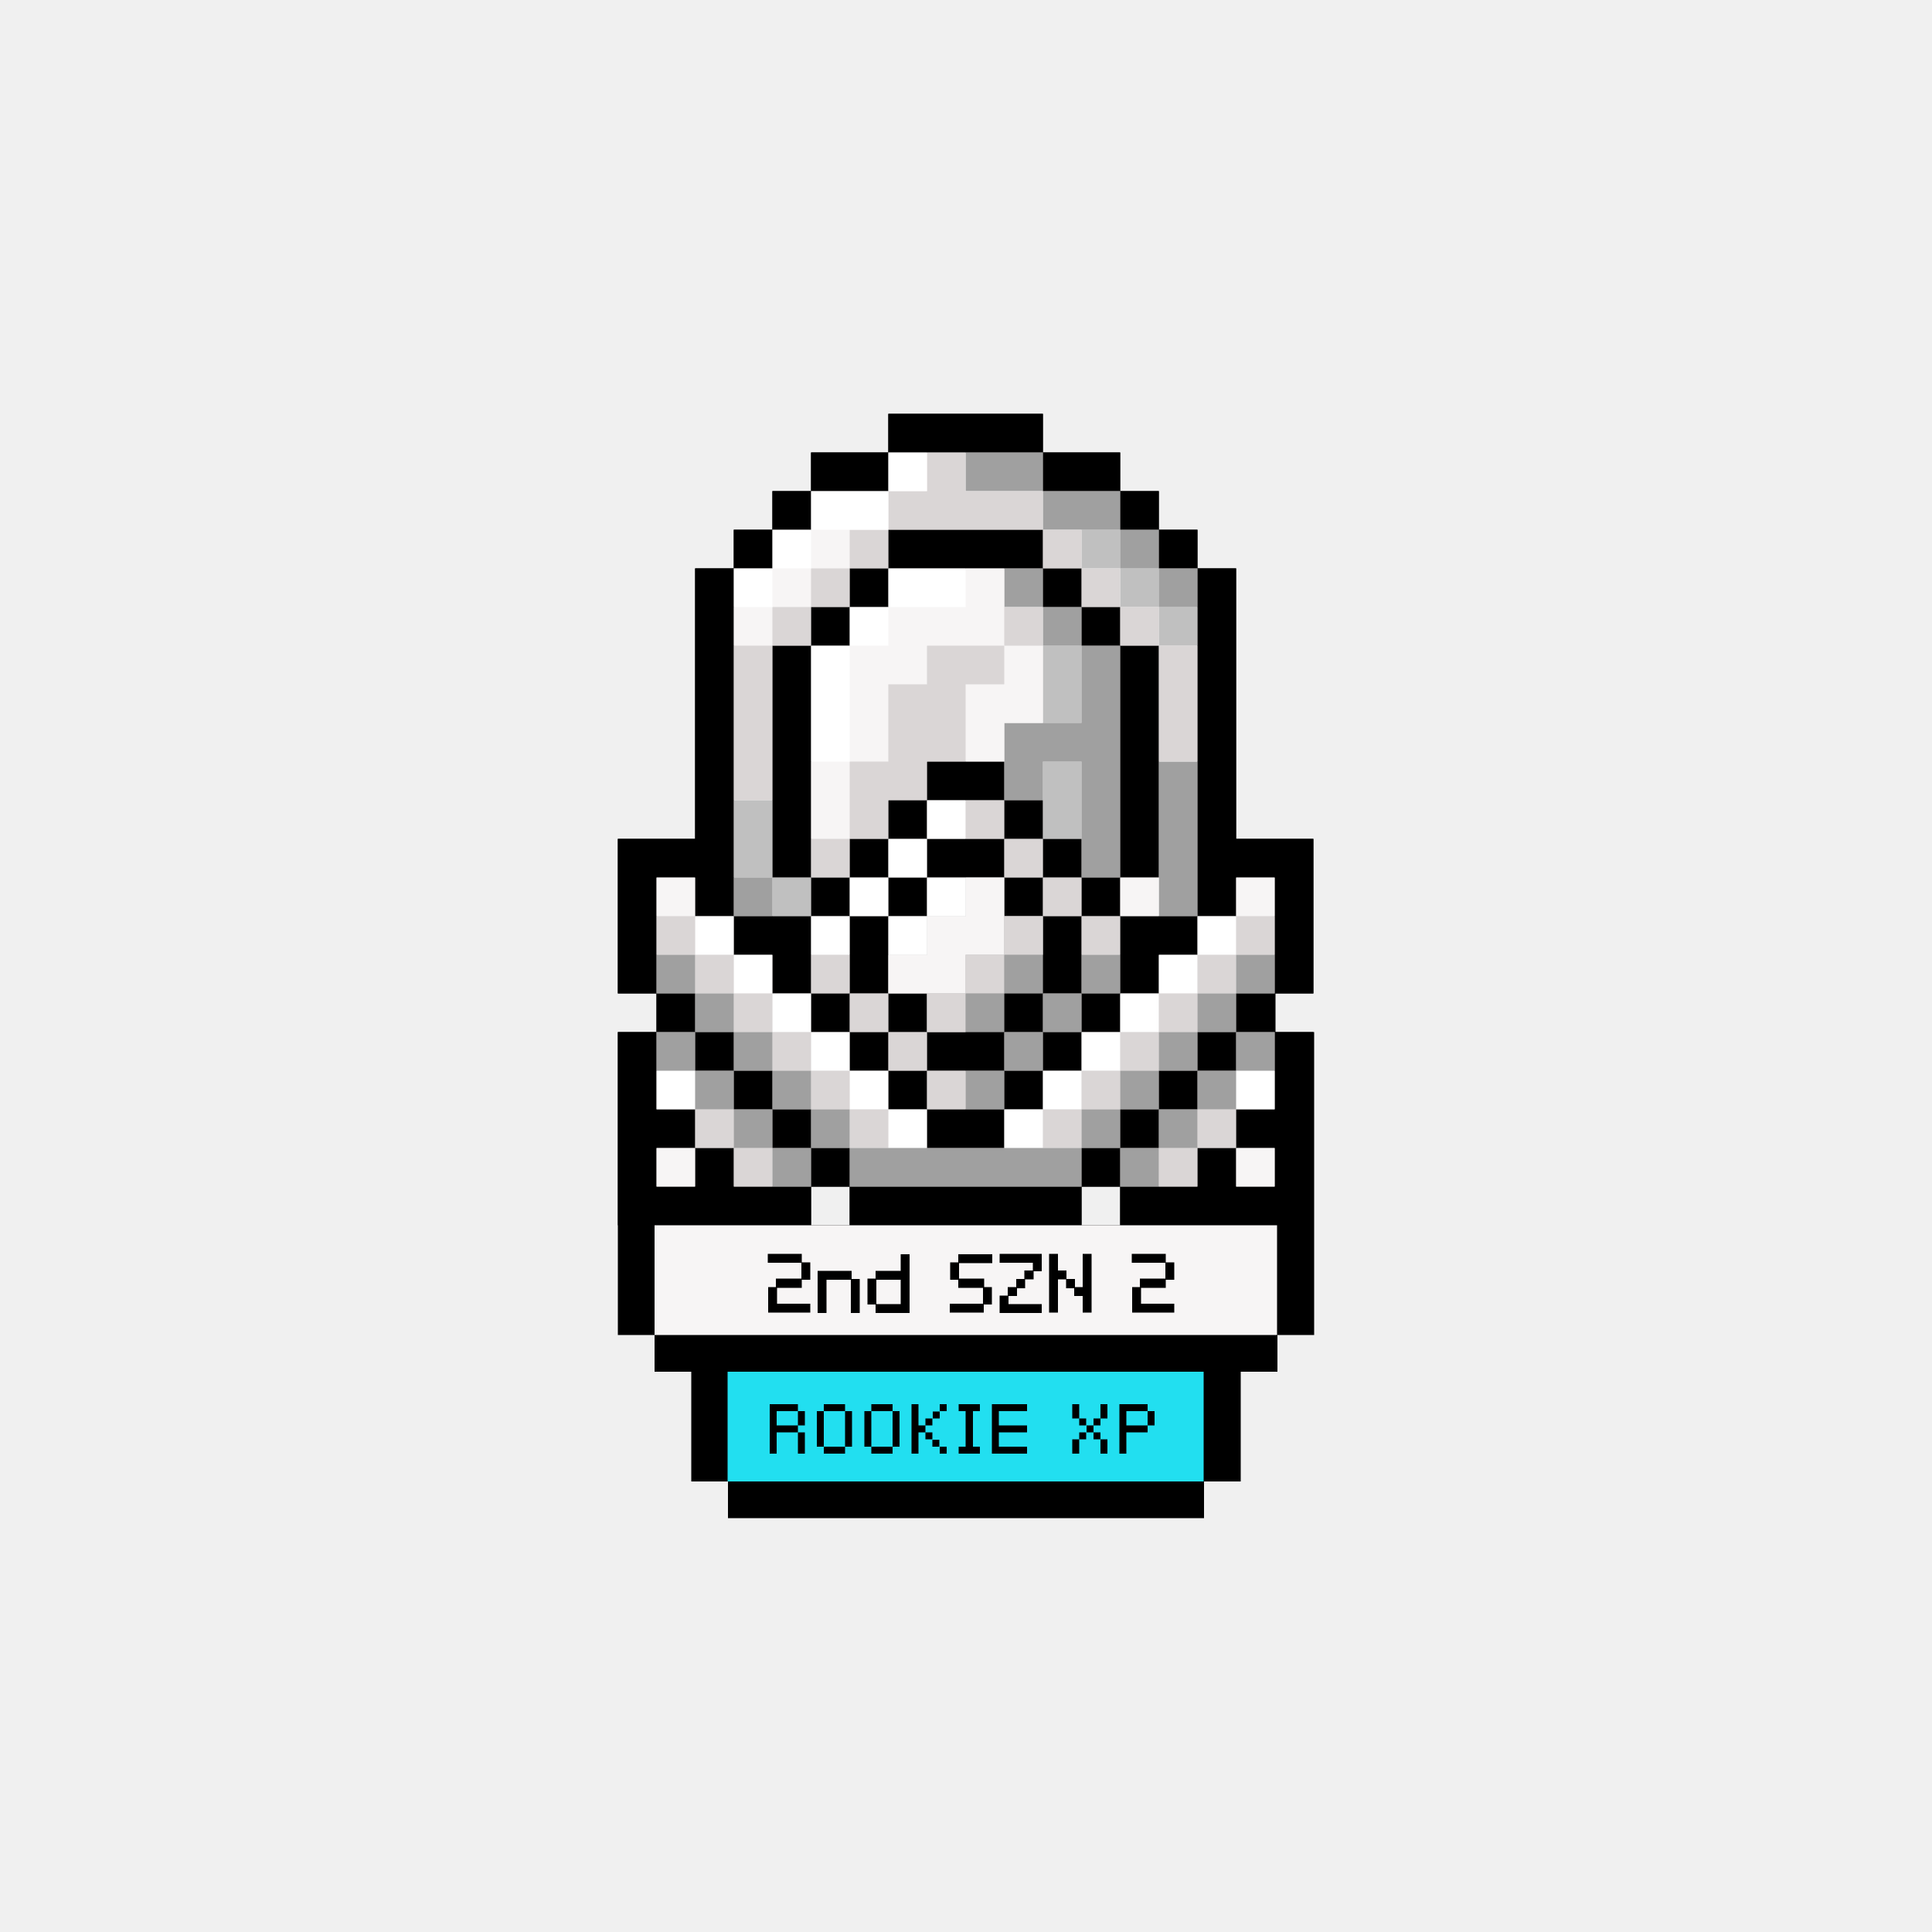
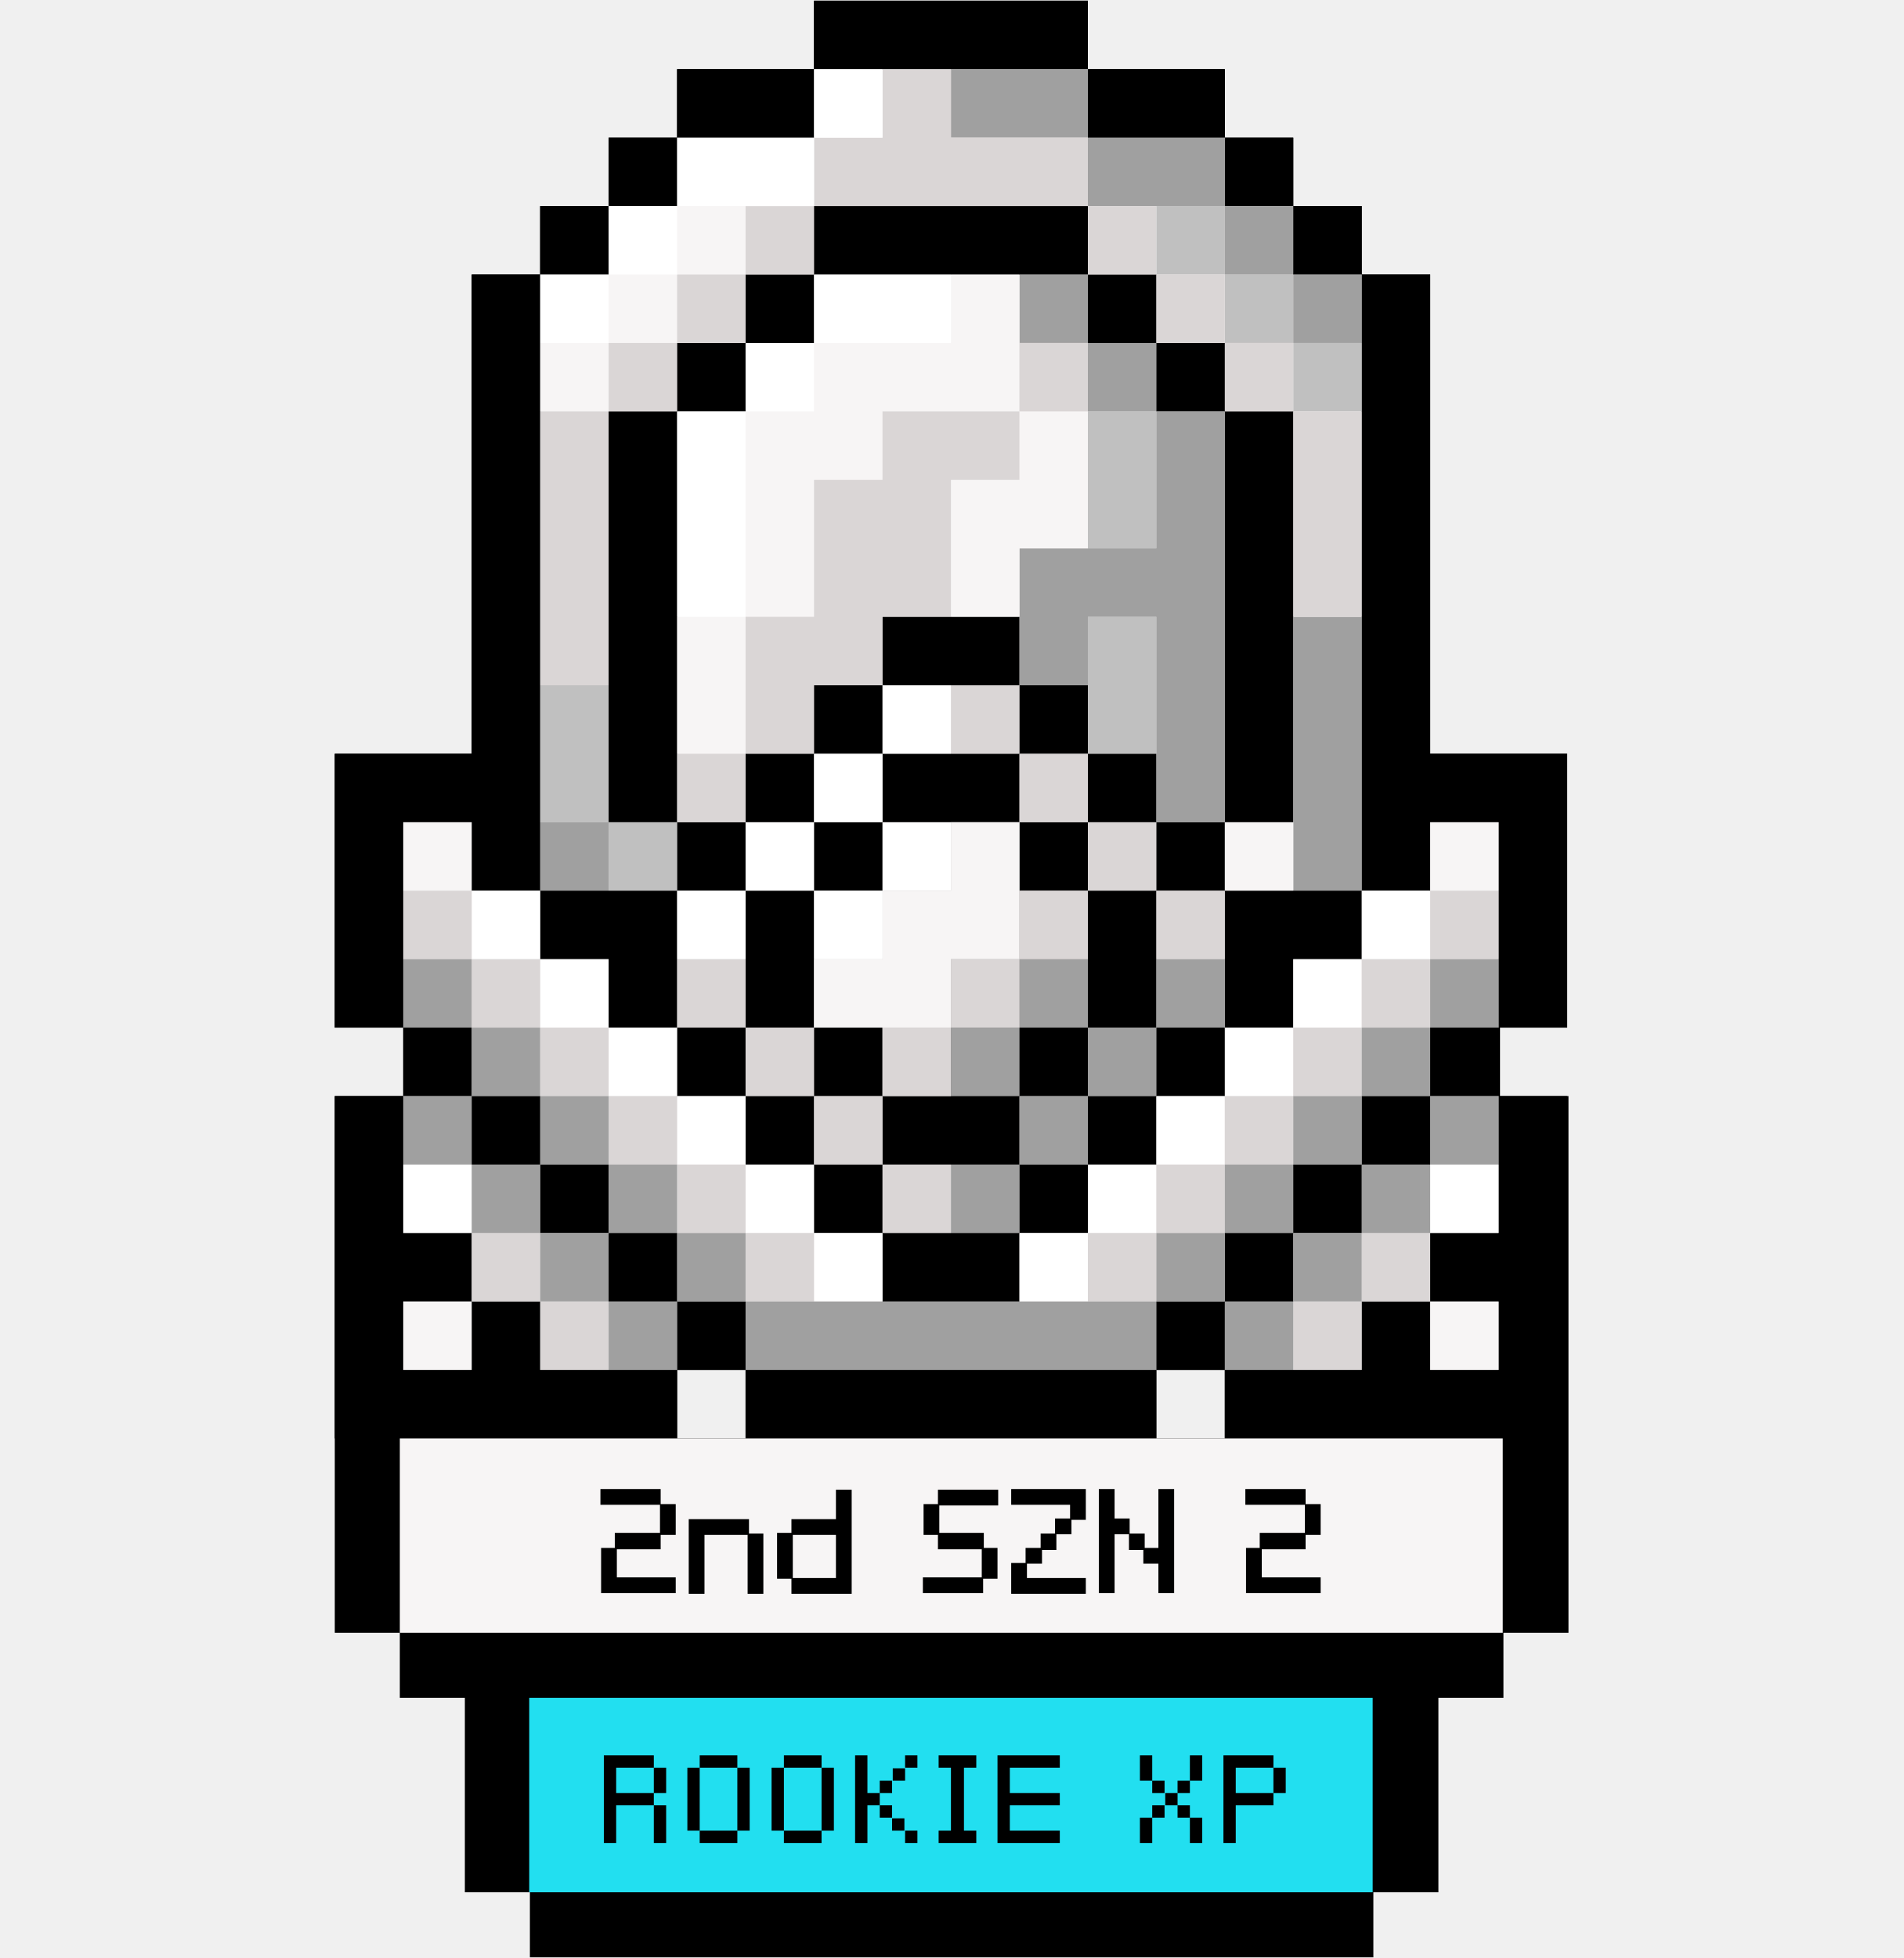
- <svg xmlns="http://www.w3.org/2000/svg" viewBox="0 0 500 500">
-   <path d="M339.9 257.1v-40h-20v-70h-10v-10h-10v-10h-10v-10h-20v-10h-40v10h-20v10h-10v10h-10v10h-10v70h-20v40h10v10h-10v50 28.4h9.5v9.5h9.5v28.4h9.5v9.5h123.2v-9.5h9.5V355h9.5v-9.5h9.5v-78.4h-10v-10h9.8zm-130 60v-10h10v10h-10zm70 0v-10h10v10h-10z" />
-   <g fill="#f7f5f5">
-     <path d="M209.9 237.1v-10h-10v-60h10v-10h10v-10h10v-10h40v10h10v10h10v10h10v60h-10v10h20v-90h-10v-10h-10v-10h-20v-10h-40v10h-20v10h-10v10h-10v90h20z" />
-     <path d="M319.9 227.1v10h-10v10h-10v10h-10v10h-10v10h-10v10h-10v10h-20v-10h-10v-10h-10v-10h-10v-10h-10v-10h-10v-10h-10v-10h-10v30h10v10h10v10h10v10h10v10h10v10h60v-10h10v-10h10v-10h10v-10h10v-10h10v-30h-10zm-150 70h10v10h-10zm150 0h10v10h-10zm-100-80h10v-10h10v-10h20v10h10v10h10v10h10v-60h-10v-10h-10v-10h-40v10h-10v10h-10v60h10v-10z" />
-     <path d="M269.9 237.1h-10v-10h-20v10h-10v20h10v10h20v-10h10v-20zm-20-20h10v-10h-20v10h10z" />
-     <path d="M229.9 217.1h10v10h-10z" />
-     <path d="M219.9 227.1h10v10h-10zm10 40h10v10h-10zm40-40h10v10h-10z" />
-     <path d="M259.9 217.1h10v10h-10zm-40 30v-10h-10v20h10v-10z" />
-     <path d="M289.9 237.1h-10v20h10v-20zm-70 20h10v10h-10zm40 10h10v10h-10z" />
-     <path d="M249.9 277.1h-10v10h20v-10h-10zm20-20h10v10h-10zm-70 30h-10v-10h-10v-10h-10v20h10v10h10v10h20v-10h-10v-10zm110-10v10h-10v10h-10v10h20v-10h10v-10h10v-20h-10v10h-10z" />
-   </g>
-   <path d="M279.9 127.1h10v-10h-20v10h10z" />
-   <path d="M289.9 127.1h10v10h-10z" />
-   <path d="M299.9 137.1h10v10h-10zm-70-10v-10h-20v10h20z" />
-   <path d="M199.9 127.1h10v10h-10z" />
-   <path d="M189.9 137.1h10v10h-10zm100 50v40h10v-60h-10v20zm-80 20v-40h-10v60h10v-20zm40-90h20v-10h-40v10h20zm0 30h20v-10h-40v10h20z" />
-   <path d="M269.9 147.1h10v10h-10z" />
-   <path d="M279.9 157.1h10v10h-10zm-60-10h10v10h-10z" />
-   <path d="M209.9 157.1h10v10h-10zm30 130v10h20v-10h-20zm20-80v-10h-20v10h20zm-20 60v10h20v-10h-20z" />
-   <path d="M259.9 257.1h10v10h-10zm0-50h10v10h-10zm20 20h10v10h-10z" />
-   <path d="M289.9 237.1v20h10v-10h10v-10h-20zm-20-20h10v10h-10zm50 40h10v10h-10z" />
-   <path d="M329.9 217.1h-10v-70h-10v90h10v-10h10v30h10v-40h-10zm-50 40h10v10h-10z" />
-   <path d="M269.9 267.1h10v10h-10z" />
-   <path d="M259.9 277.1h10v10h-10zm-80-10h10v10h-10z" />
-   <path d="M189.9 277.1h10v10h-10z" />
-   <path d="M199.9 287.1h10v10h-10z" />
-   <path d="M209.9 297.1h10v10h-10z" />
-   <path d="M189.9 307.1v-10h-10v10h-10v-10h10v-10h-10v-20h-10v50h50v-10h-20zm120-40h10v10h-10z" />
-   <path d="M299.9 277.1h10v10h-10z" />
-   <path d="M289.9 287.1h10v10h-10z" />
-   <path d="M279.9 297.1h10v10h-10z" />
-   <path d="M259.9 307.1h-40v10h60v-10h-20zm70-20h-10v10h10v10h-10v-10h-10v10h-20v10h50v-50h-10v20zm-100-30h10v10h-10zm20-40h-10v10h20v-10h-10z" />
-   <path d="M259.9 227.1h10v10h-10zm-30 0h10v10h-10z" />
-   <path d="M269.9 247.1v10h10v-20h-10v10zm-40-10h-10v20h10v-20z" />
-   <path d="M229.9 207.1h10v10h-10zm-20 20h10v10h-10z" />
-   <path d="M209.9 237.1h-20v10h10v10h10v-20zm10-20h10v10h-10zm-50 40h10v10h-10z" />
-   <path d="M169.9 237.1v-10h10v10h10v-90h-10v70h-20v40h10v-20zm40 20h10v10h-10z" />
-   <path d="M219.9 267.1h10v10h-10z" />
-   <path d="M229.9 277.1h10v10h-10zm20-20h10v10h-10z" />
-   <path d="M259.9 247.1h10v10h-10z" />
-   <g fill="#a0a0a0">
-     <path d="M239.9 257.1h10v10h-10z" />
-     <path d="M249.9 247.1h10v10h-10z" />
-     <path d="M259.9 237.1h10v10h-10z" />
-     <path d="M249.9 227.1v10h-10v10h-10v10h20v-10h10v-20h-10z" />
-   </g>
-   <g fill="silver">
-     <path d="M269.9 177.1v10h10v-20h-10v10zm0 30v10h10v-20h-10v10zm10-70h10v10h-10z" />
-     <path d="M289.9 147.1h10v10h-10z" />
-     <path d="M299.9 157.1h10v10h-10zm-100 50h-10v20h10v-20z" />
-     <path d="M199.9 227.1h10v10h-10z" />
-   </g>
-   <g fill="#a0a0a0">
-     <path d="M259.9 117.1h-10v10h20v-10h-10z" />
-     <path d="M279.9 127.1h-10v10h20v-10h-10z" />
-     <path d="M289.9 137.1h10v10h-10z" />
-     <path d="M299.9 147.1h10v10h-10zm0 60v30h10v-40h-10v10zm-110 20h10v10h-10zm90-60v20h-20v20h10v-10h10v30h10v-60h-10zm-20-20h10v10h-10z" />
-     <path d="M269.9 157.1h10v10h-10zm-20 100h10v10h-10z" />
-     <path d="M259.9 247.1h10v10h-10z" />
-   </g>
-   <g fill="#f7f5f5">
-     <path d="M259.9 147.1h-10v10h-20v10h-10v30h10v-20h10v-10h20v-20z" />
-     <path d="M209.9 207.1v10h10v-20h-10v10zm50-30h-10v20h10v-10h10v-20h-10v10zm-50-40h10v10h-10z" />
-     <path d="M199.9 147.1h10v10h-10z" />
-     <path d="M189.9 157.1h10v10h-10zm100 70h10v10h-10zm30 0h10v10h-10zm-150 70h10v10h-10zm150 0h10v10h-10zm-150-70h10v10h-10zm80 10h-10v10h-10v10h20v-10h10v-20h-10v10z" />
-   </g>
-   <g fill="#dad6d6">
-     <path d="M209.9 217.1h10v10h-10z" />
-     <path d="M239.9 177.1h-10v20h-10v20h10v-10h10v-10h10v-20h10v-10h-20v10z" />
-     <path d="M259.9 157.1h10v10h-10zm-40-20h10v10h-10z" />
-     <path d="M209.9 147.1h10v10h-10z" />
-     <path d="M199.9 157.1h10v10h-10zm60-30h-10v-10h-10v10h-10v10h40v-10h-10z" />
-     <path d="M269.9 137.1h10v10h-10z" />
-     <path d="M279.9 147.1h10v10h-10z" />
-     <path d="M289.9 157.1h10v10h-10zm-100 20v30h10v-40h-10v10z" />
-     <path d="M299.9 167.1v30h10v-30h-10zm-50 80h10v10h-10z" />
-     <path d="M239.9 257.1h10v10h-10zm20-20h10v10h-10z" />
-   </g>
-   <g fill="#fff">
-     <path d="M239.9 147.1h-10v10h20v-10h-10zm-30 30v20h10v-30h-10v10z" />
-     <path d="M219.9 157.1h10v10h-10zm10-40h10v10h-10z" />
-     <path d="M229.9 137.1v-10h-20v10h20z" />
-     <path d="M199.9 137.1h10v10h-10z" />
-     <path d="M189.9 147.1h10v10h-10zm50 80h10v10h-10z" />
-     <path d="M229.9 237.1h10v10h-10zm30 50h10v10h-10z" />
-     <path d="M269.9 277.1h10v10h-10z" />
-     <path d="M279.9 267.1h10v10h-10z" />
-     <path d="M289.9 257.1h10v10h-10z" />
-     <path d="M299.9 247.1h10v10h-10z" />
-     <path d="M309.9 237.1h10v10h-10zm-140 40h10v10h-10zm150 0h10v10h-10zm-90 10h10v10h-10z" />
-     <path d="M219.9 277.1h10v10h-10z" />
-     <path d="M209.9 267.1h10v10h-10z" />
-     <path d="M199.9 257.1h10v10h-10z" />
-     <path d="M189.9 247.1h10v10h-10zm50-40h10v10h-10z" />
-     <path d="M229.9 217.1h10v10h-10zm-20 20h10v10h-10z" />
-     <path d="M219.9 227.1h10v10h-10zm-40 10h10v10h-10z" />
-   </g>
-   <g fill="#dad6d6">
-     <path d="M269.9 287.1h10v10h-10zm-30-10h10v10h-10z" />
-     <path d="M279.9 277.1h10v10h-10zm30-30h10v10h-10z" />
-     <path d="M319.9 237.1h10v10h-10zm-30 30h10v10h-10z" />
-     <path d="M299.9 257.1h10v10h-10zm-120 30h10v10h-10z" />
-     <path d="M189.9 297.1h10v10h-10zm120-10h10v10h-10z" />
-     <path d="M299.9 297.1h10v10h-10zm-80-10h10v10h-10zm10-20h10v10h-10zm20-60h10v10h-10zm20 20h10v10h-10z" />
-     <path d="M259.9 217.1h10v10h-10zm-50 30h10v10h-10z" />
-     <path d="M279.9 237.1h10v10h-10zm-60 20h10v10h-10zm-10 20h10v10h-10zm-30-30h10v10h-10z" />
-     <path d="M169.9 237.1h10v10h-10zm30 30h10v10h-10z" />
-     <path d="M189.9 257.1h10v10h-10z" />
-   </g>
-   <g fill="#a0a0a0">
-     <path d="M259.9 297.1h-40v10h60v-10h-20zm0-30h10v10h-10z" />
-     <path d="M249.9 277.1h10v10h-10zm20-20h10v10h-10zm10 30h10v10h-10zm30-30h10v10h-10z" />
-     <path d="M319.9 247.1h10v10h-10zm-30 30h10v10h-10z" />
-     <path d="M299.9 267.1h10v10h-10zm-120 10h10v10h-10z" />
-     <path d="M169.9 267.1h10v10h-10zm30 30h10v10h-10z" />
-     <path d="M189.9 287.1h10v10h-10zm120-10h10v10h-10z" />
-     <path d="M319.9 267.1h10v10h-10zm-30 30h10v10h-10z" />
-     <path d="M299.9 287.1h10v10h-10zm-20-40h10v10h-10zm-70 40h10v10h-10zm-30-30h10v10h-10z" />
-     <path d="M169.9 247.1h10v10h-10zm30 30h10v10h-10z" />
-     <path d="M189.9 267.1h10v10h-10z" />
-   </g>
-   <path d="M302 355H188.3v28.4h123.2V355H302z" fill="#22dff0" />
-   <path d="M321 317.1H169.4v28.4h161.1v-28.4H321z" fill="#f7f5f5" />
-   <path d="M207.4 324.6v2.1h-8.6v-2.1h8.6zm-6.4 8.6v4.3h8.6v2.1h-10.7v-6.4h2.1zm6.4 0h-6.5V331h6.5v2.2zm2.2-2.1h-2.1v-4.3h2.1v4.3zm4.2 0v8.6h-2.1V329h8.6v2.1h-6.5zm8.6 0v8.6h-2.1v-8.6h2.1zm4.3 6.4h-2.1V331h2.1v6.5zm0-6.4V329h6.5v-4.3h2.1v15h-8.6v-2.1h6.5v-6.5h-6.5zm21.4-4.3v4.3H246v-4.3h2.1zm-2.2 10.7h8.6v2.1h-8.6v-2.1zm10.8-10.7h-8.6v-2.1h8.6v2.1zm-8.6 6.4V331h6.5v2.2h-6.5zm6.4 4.3v-4.3h2.1v4.3h-2.1zm15-12.9v4.3h-2.1v-2.2h-8.6v-2.1h10.7 0zm-10.7 10.8h2.1v2.2h8.6v2.1h-10.7v-4.3zm2.1-2.2h2.2v2.1h-2.2v-2.1zm2.2-2.1h2.1v2.2h-2.1v-2.2zm2.1-2.2h2.2v2.1h-2.2v-2.1zm10.7 0v2.1h-2.2v8.6h-2.1v-15h2.1v4.3h2.2zm2.2 2.2v2.2H276v-2.2h2.1zm4.3-6.5v15h-2.1v-4.3h-2.2v-2.1h2.2v-8.6h2.1zm19.2 0v2.1H293v-2.1h8.6zm-6.4 8.6v4.3h8.6v2.1h-10.7v-6.4h2.1zm6.4 0h-6.5V331h6.5v2.2zm2.2-2.1h-2.1v-4.3h2.1v4.3z" stroke="#000" stroke-width=".199" stroke-miterlimit="10" />
-   <path d="M206.5 368.9v1.8h1.8v5.5h-1.8v-5.5H201v5.5h-1.8v-12.8h7.3v1.8H201v3.7h5.5zm0 0v-3.7h1.8v3.7h-1.8zm6.7-3.7v9.2h-1.8v-9.2h1.8zm5.5 0h-5.5v-1.8h5.5v1.8zm-5.5 9.2h5.5v1.8h-5.5v-1.8zm7.3-9.2v9.2h-1.8v-9.2h1.8zm5 0v9.2h-1.8v-9.2h1.8zm5.5 0h-5.5v-1.8h5.5v1.8zm-5.5 9.2h5.5v1.8h-5.5v-1.8zm7.3-9.2v9.2H231v-9.2h1.8zm6.7 3.7v1.8h-1.8v5.5h-1.8v-12.8h1.8v5.5h1.8zm1.8 0h-1.8v-1.8h1.8v1.8zm-1.8 3.6v-1.8h1.8v1.8h-1.8zm3.7-5.4h-1.8v-1.8h1.8v1.8zm-1.9 7.3v-1.8h1.8v1.8h-1.8zm3.7-9.2h-1.8v-1.8h1.8v1.8zm-1.8 11v-1.8h1.8v1.8h-1.8zm8.6-11v9.2h1.8v1.8h-5.5v-1.8h1.8v-9.2h-1.8v-1.8h5.5v1.8h-1.8zm6.7 0v3.7h7.3v1.8h-7.3v3.7h7.3v1.8h-9.1v-12.8h9.1v1.8h-7.3zm20.8-1.8v3.7h-1.8v-3.7h1.8zm-1.8 9.1h1.8v3.7h-1.8v-3.7zm3.6-5.4v1.8h-1.8v-1.8h1.8zm-1.8 3.6h1.8v1.8h-1.8v-1.8zm3.7-1.8v1.8h-1.8v-1.8h1.8zm1.8 0H283v-1.8h1.8v1.8zm-1.8 3.6v-1.8h1.8v1.8H283zm3.6-5.4h-1.8v-3.7h1.8v3.7zm-1.8 9.1v-3.7h1.8v3.7h-1.8zm6.7-7.3h5.5v1.8h-5.5v5.5h-1.8v-12.8h7.3v1.8h-5.5v3.7zm7.3-3.7v3.7H297v-3.7h1.8z" />
+ <svg xmlns="http://www.w3.org/2000/svg" width="278" height="286" viewBox="0 0 278 286" fill="none">
+   <path d="M228.9 150.1V110.1H208.9V40.1H198.9V30.1H188.9V20.1H178.9V10.1H158.9V0.1H118.9V10.1H98.9V20.1H88.9V30.1H78.9V40.1H68.9V110.1H48.9V150.1H58.9V160.1H48.9V210.1V238.5H58.4V248H67.9V276.4H77.4V285.9H200.6V276.4H210.1V248H219.6V238.5H229.1V160.1H219.1V150.1H228.9ZM98.9 210.1V200.1H108.9V210.1H98.9ZM168.9 210.1V200.1H178.9V210.1H168.9Z" fill="black" />
+   <path d="M98.9 130.1V120.1H88.9V60.1H98.9V50.1H108.9V40.1H118.9V30.1H158.9V40.1H168.9V50.1H178.9V60.1H188.9V120.1H178.9V130.1H198.9V40.1H188.9V30.1H178.9V20.1H158.9V10.1H118.9V20.1H98.9V30.1H88.9V40.1H78.9V130.1H98.9V130.1Z" fill="#F7F5F5" />
+   <path d="M208.9 120.1V130.1H198.9V140.1H188.9V150.1H178.9V160.1H168.9V170.1H158.9V180.1H148.9V190.1H128.9V180.1H118.9V170.1H108.9V160.1H98.9V150.1H88.9V140.1H78.9V130.1H68.9V120.1H58.9V150.1H68.9V160.1H78.9V170.1H88.9V180.1H98.9V190.1H108.9V200.1H168.9V190.1H178.9V180.1H188.9V170.1H198.9V160.1H208.9V150.1H218.9V120.1H208.9V120.1ZM58.9 190.1H68.9V200.1H58.9V190.1ZM208.9 190.1H218.9V200.1H208.9V190.1ZM108.9 110.1H118.9V100.1H128.9V90.1H148.9V100.1H158.9V110.1H168.9V120.1H178.9V60.1H168.9V50.1H158.9V40.1H118.9V50.1H108.9V60.1H98.9V120.1H108.9V110.1Z" fill="#F7F5F5" />
+   <path d="M158.9 130.1H148.9V120.1H128.9V130.1H118.9V150.1H128.9V160.1H148.9V150.1H158.9V130.1V130.1ZM138.9 110.1H148.9V100.1H128.9V110.1H138.9Z" fill="#F7F5F5" />
+   <path d="M118.9 110.1H128.9V120.1H118.9V110.1Z" fill="#F7F5F5" />
+   <path d="M108.9 120.1H118.9V130.1H108.9V120.1ZM118.9 160.1H128.9V170.1H118.9V160.1ZM158.9 120.1H168.9V130.1H158.9V120.1Z" fill="#F7F5F5" />
+   <path d="M148.9 110.1H158.9V120.1H148.9V110.1ZM108.9 140.1V130.1H98.9V150.1H108.9V140.1V140.1Z" fill="#F7F5F5" />
+   <path d="M178.9 130.1H168.9V150.1H178.9V130.1V130.1ZM108.9 150.1H118.9V160.1H108.9V150.1ZM148.9 160.1H158.9V170.1H148.9V160.1Z" fill="#F7F5F5" />
+   <path d="M138.9 170.1H128.9V180.1H148.9V170.1H138.9V170.1ZM158.9 150.1H168.9V160.1H158.9V150.1ZM88.9 180.1H78.9V170.1H68.9V160.1H58.9V180.1H68.9V190.1H78.9V200.1H98.9V190.1H88.9V180.1ZM198.9 170.1V180.1H188.9V190.1H178.9V200.1H198.9V190.1H208.9V180.1H218.9V160.1H208.9V170.1H198.9Z" fill="#F7F5F5" />
+   <path d="M168.9 20.1H178.9V10.1H158.9V20.1H168.9Z" fill="black" />
+   <path d="M178.9 20.1H188.9V30.1H178.9V20.1Z" fill="black" />
+   <path d="M188.9 30.1H198.9V40.1H188.9V30.1ZM118.9 20.1V10.1H98.9V20.1H118.9Z" fill="black" />
+   <path d="M88.9 20.1H98.9V30.1H88.9V20.1Z" fill="black" />
+   <path d="M78.9 30.1H88.9V40.1H78.9V30.1ZM178.9 80.1V120.1H188.9V60.1H178.9V80.1ZM98.9 100.1V60.1H88.9V120.1H98.9V100.1ZM138.9 10.1H158.9V0.1H118.9V10.1H138.9ZM138.9 40.1H158.9V30.1H118.9V40.1H138.9Z" fill="black" />
+   <path d="M158.9 40.1H168.9V50.1H158.9V40.1Z" fill="black" />
+   <path d="M168.9 50.1H178.9V60.1H168.9V50.1ZM108.9 40.1H118.9V50.1H108.9V40.1Z" fill="black" />
+   <path d="M98.9 50.1H108.9V60.1H98.9V50.1ZM128.9 180.1V190.1H148.9V180.1H128.9V180.1ZM148.9 100.1V90.1H128.9V100.1H148.9ZM128.9 160.1V170.1H148.9V160.1H128.9Z" fill="black" />
+   <path d="M148.9 150.1H158.9V160.1H148.9V150.1ZM148.9 100.1H158.9V110.1H148.9V100.1ZM168.9 120.1H178.9V130.1H168.9V120.1Z" fill="black" />
+   <path d="M178.9 130.1V150.1H188.9V140.1H198.9V130.1H178.9V130.1ZM158.9 110.1H168.9V120.1H158.9V110.1ZM208.9 150.1H218.9V160.1H208.9V150.1Z" fill="black" />
+   <path d="M218.9 110.1H208.9V40.1H198.9V130.1H208.9V120.1H218.9V150.1H228.9V110.1H218.9V110.1ZM168.9 150.1H178.9V160.1H168.9V150.1Z" fill="black" />
+   <path d="M158.9 160.1H168.9V170.1H158.9V160.1Z" fill="black" />
+   <path d="M148.9 170.1H158.9V180.1H148.9V170.1ZM68.9 160.1H78.9V170.1H68.9V160.1Z" fill="black" />
+   <path d="M78.9 170.1H88.9V180.1H78.9V170.1Z" fill="black" />
+   <path d="M88.9 180.1H98.9V190.1H88.9V180.1Z" fill="black" />
+   <path d="M98.9 190.1H108.9V200.1H98.9V190.1Z" fill="black" />
+   <path d="M78.9 200.1V190.1H68.9V200.1H58.9V190.1H68.9V180.1H58.9V160.1H48.9V210.1H98.9V200.1H78.9ZM198.9 160.1H208.9V170.1H198.9V160.1Z" fill="black" />
+   <path d="M188.9 170.1H198.9V180.1H188.9V170.1Z" fill="black" />
+   <path d="M178.9 180.1H188.9V190.1H178.9V180.1Z" fill="black" />
+   <path d="M168.9 190.1H178.9V200.1H168.9V190.1Z" fill="black" />
+   <path d="M148.9 200.1H108.9V210.1H168.9V200.1H148.9ZM218.9 180.1H208.9V190.1H218.9V200.1H208.9V190.1H198.9V200.1H178.9V210.1H228.9V160.1H218.9V180.1ZM118.9 150.1H128.9V160.1H118.9V150.1ZM138.9 110.1H128.9V120.1H148.9V110.1H138.9Z" fill="black" />
+   <path d="M148.9 120.1H158.9V130.1H148.9V120.1ZM118.9 120.1H128.9V130.1H118.9V120.1Z" fill="black" />
+   <path d="M158.9 140.1V150.1H168.9V130.1H158.9V140.1V140.1ZM118.9 130.1H108.9V150.1H118.9V130.1V130.1Z" fill="black" />
+   <path d="M118.9 100.1H128.9V110.1H118.9V100.1ZM98.9 120.1H108.9V130.1H98.9V120.1Z" fill="black" />
+   <path d="M98.9 130.1H78.9V140.1H88.9V150.1H98.9V130.1V130.1ZM108.9 110.1H118.9V120.1H108.9V110.1ZM58.9 150.1H68.9V160.1H58.9V150.1Z" fill="black" />
+   <path d="M58.9 130.1V120.1H68.9V130.1H78.9V40.1H68.9V110.1H48.9V150.1H58.9V130.1V130.1ZM98.9 150.1H108.9V160.1H98.9V150.1Z" fill="black" />
+   <path d="M108.9 160.1H118.9V170.1H108.9V160.1Z" fill="black" />
+   <path d="M118.9 170.1H128.9V180.1H118.9V170.1ZM138.9 150.1H148.9V160.1H138.9V150.1Z" fill="black" />
+   <path d="M148.9 140.1H158.9V150.1H148.9V140.1Z" fill="black" />
+   <path d="M128.9 150.1H138.9V160.1H128.9V150.1Z" fill="#A0A0A0" />
+   <path d="M138.9 140.1H148.9V150.1H138.9V140.1Z" fill="#A0A0A0" />
+   <path d="M148.9 130.1H158.9V140.1H148.9V130.1Z" fill="#A0A0A0" />
+   <path d="M138.9 120.1V130.1H128.9V140.1H118.9V150.1H138.9V140.1H148.9V120.1H138.9V120.1Z" fill="#A0A0A0" />
+   <path d="M158.9 70.1V80.1H168.9V60.1H158.9V70.1ZM158.9 100.1V110.1H168.9V90.1H158.9V100.1ZM168.9 30.1H178.9V40.1H168.9V30.1Z" fill="#C0C0C0" />
+   <path d="M178.9 40.1H188.9V50.1H178.9V40.1Z" fill="#C0C0C0" />
+   <path d="M188.9 50.1H198.9V60.1H188.9V50.1ZM88.9 100.1H78.9V120.1H88.9V100.1Z" fill="#C0C0C0" />
+   <path d="M88.9 120.1H98.9V130.1H88.9V120.1Z" fill="#C0C0C0" />
+   <path d="M148.9 10.1H138.9V20.1H158.9V10.1H148.9Z" fill="#A0A0A0" />
+   <path d="M168.9 20.1H158.9V30.1H178.9V20.1H168.9Z" fill="#A0A0A0" />
+   <path d="M178.9 30.1H188.9V40.1H178.9V30.1Z" fill="#A0A0A0" />
+   <path d="M188.9 40.1H198.9V50.1H188.9V40.1ZM188.9 100.1V130.1H198.9V90.1H188.9V100.1ZM78.9 120.1H88.9V130.1H78.9V120.1ZM168.9 60.1V80.1H148.9V100.1H158.9V90.1H168.9V120.1H178.9V60.1H168.9ZM148.9 40.1H158.9V50.1H148.9V40.1Z" fill="#A0A0A0" />
+   <path d="M158.9 50.1H168.9V60.1H158.9V50.1ZM138.9 150.1H148.9V160.1H138.9V150.1Z" fill="#A0A0A0" />
+   <path d="M148.9 140.1H158.9V150.1H148.9V140.1Z" fill="#A0A0A0" />
+   <path d="M148.9 40.1H138.9V50.1H118.9V60.1H108.9V90.1H118.9V70.1H128.9V60.1H148.9V40.1Z" fill="#F7F5F5" />
+   <path d="M98.9 100.1V110.1H108.9V90.1H98.9V100.1ZM148.9 70.1H138.9V90.1H148.9V80.1H158.9V60.1H148.9V70.1ZM98.9 30.1H108.9V40.1H98.9V30.1Z" fill="#F7F5F5" />
+   <path d="M88.9 40.1H98.9V50.1H88.9V40.1Z" fill="#F7F5F5" />
+   <path d="M78.9 50.1H88.9V60.1H78.9V50.1ZM178.9 120.1H188.9V130.1H178.9V120.1ZM208.9 120.1H218.9V130.1H208.9V120.1ZM58.9 190.1H68.9V200.1H58.9V190.1ZM208.9 190.1H218.9V200.1H208.9V190.1ZM58.9 120.1H68.9V130.1H58.9V120.1ZM138.9 130.1H128.9V140.1H118.9V150.1H138.9V140.1H148.9V120.1H138.9V130.1Z" fill="#F7F5F5" />
+   <path d="M98.9 110.1H108.9V120.1H98.9V110.1Z" fill="#DAD6D6" />
+   <path d="M128.9 70.1H118.9V90.1H108.9V110.1H118.9V100.1H128.9V90.1H138.9V70.1H148.9V60.1H128.9V70.1V70.1Z" fill="#DAD6D6" />
+   <path d="M148.9 50.1H158.9V60.1H148.9V50.1ZM108.9 30.1H118.9V40.1H108.9V30.1Z" fill="#DAD6D6" />
+   <path d="M98.9 40.1H108.9V50.1H98.9V40.1Z" fill="#DAD6D6" />
+   <path d="M88.9 50.1H98.9V60.1H88.9V50.1ZM148.9 20.1H138.9V10.1H128.9V20.1H118.9V30.1H158.9V20.1H148.9Z" fill="#DAD6D6" />
+   <path d="M158.9 30.1H168.9V40.1H158.9V30.1Z" fill="#DAD6D6" />
+   <path d="M168.9 40.1H178.9V50.1H168.9V40.1Z" fill="#DAD6D6" />
+   <path d="M178.9 50.1H188.9V60.1H178.9V50.1ZM78.9 70.1V100.1H88.9V60.1H78.9V70.1Z" fill="#DAD6D6" />
+   <path d="M188.9 60.1V90.1H198.9V60.1H188.9ZM138.9 140.1H148.9V150.1H138.9V140.1Z" fill="#DAD6D6" />
+   <path d="M128.9 150.1H138.9V160.1H128.9V150.1ZM148.9 130.1H158.9V140.1H148.9V130.1Z" fill="#DAD6D6" />
+   <path d="M128.9 40.1H118.9V50.1H138.9V40.1H128.9ZM98.9 70.1V90.1H108.9V60.1H98.9V70.1Z" fill="white" />
+   <path d="M108.9 50.1H118.9V60.1H108.9V50.1ZM118.9 10.1H128.9V20.1H118.9V10.1Z" fill="white" />
+   <path d="M118.9 30.1V20.1H98.9V30.1H118.9Z" fill="white" />
+   <path d="M88.9 30.1H98.9V40.1H88.9V30.1Z" fill="white" />
+   <path d="M78.9 40.1H88.9V50.1H78.9V40.1ZM128.9 120.1H138.9V130.1H128.9V120.1Z" fill="white" />
+   <path d="M118.9 130.1H128.9V140.1H118.9V130.1ZM148.9 180.1H158.9V190.1H148.9V180.1Z" fill="white" />
+   <path d="M158.9 170.1H168.9V180.1H158.9V170.1Z" fill="white" />
+   <path d="M168.9 160.1H178.9V170.1H168.9V160.1Z" fill="white" />
+   <path d="M178.9 150.1H188.9V160.1H178.9V150.1Z" fill="white" />
+   <path d="M188.9 140.1H198.9V150.1H188.9V140.1Z" fill="white" />
+   <path d="M198.9 130.1H208.9V140.1H198.9V130.1ZM58.9 170.1H68.9V180.1H58.9V170.1ZM208.9 170.1H218.9V180.1H208.9V170.1ZM118.9 180.1H128.9V190.1H118.9V180.1Z" fill="white" />
+   <path d="M108.9 170.1H118.9V180.1H108.9V170.1Z" fill="white" />
+   <path d="M98.9 160.1H108.9V170.1H98.9V160.1Z" fill="white" />
+   <path d="M88.9 150.1H98.9V160.1H88.9V150.1Z" fill="white" />
+   <path d="M78.9 140.1H88.9V150.1H78.9V140.1ZM128.9 100.1H138.9V110.1H128.9V100.1Z" fill="white" />
+   <path d="M118.9 110.1H128.9V120.1H118.9V110.1ZM98.9 130.1H108.9V140.1H98.9V130.1Z" fill="white" />
+   <path d="M108.9 120.1H118.9V130.1H108.9V120.1ZM68.9 130.1H78.9V140.1H68.9V130.1Z" fill="white" />
+   <path d="M158.9 180.1H168.9V190.1H158.9V180.1ZM128.9 170.1H138.9V180.1H128.9V170.1Z" fill="#DAD6D6" />
+   <path d="M168.9 170.1H178.9V180.1H168.9V170.1ZM198.9 140.1H208.9V150.1H198.9V140.1Z" fill="#DAD6D6" />
+   <path d="M208.9 130.1H218.9V140.1H208.9V130.1ZM178.9 160.1H188.9V170.1H178.9V160.1Z" fill="#DAD6D6" />
+   <path d="M188.9 150.1H198.9V160.1H188.9V150.1ZM68.9 180.1H78.9V190.1H68.9V180.1Z" fill="#DAD6D6" />
+   <path d="M78.9 190.1H88.9V200.1H78.9V190.1ZM198.9 180.1H208.9V190.1H198.9V180.1Z" fill="#DAD6D6" />
+   <path d="M188.9 190.1H198.9V200.1H188.9V190.1ZM108.9 180.1H118.9V190.1H108.9V180.1ZM118.9 160.1H128.9V170.1H118.9V160.1ZM138.9 100.1H148.9V110.1H138.9V100.1ZM158.9 120.1H168.9V130.1H158.9V120.1Z" fill="#DAD6D6" />
+   <path d="M148.9 110.1H158.9V120.1H148.9V110.1ZM98.9 140.1H108.9V150.1H98.9V140.1Z" fill="#DAD6D6" />
+   <path d="M168.9 130.1H178.9V140.1H168.9V130.1ZM108.9 150.1H118.9V160.1H108.9V150.1ZM98.9 170.1H108.9V180.1H98.9V170.1ZM68.9 140.1H78.9V150.1H68.9V140.1Z" fill="#DAD6D6" />
+   <path d="M58.9 130.1H68.9V140.1H58.9V130.1ZM88.9 160.1H98.9V170.1H88.9V160.1Z" fill="#DAD6D6" />
+   <path d="M78.9 150.1H88.9V160.1H78.9V150.1Z" fill="#DAD6D6" />
+   <path d="M148.9 190.1H108.9V200.1H168.9V190.1H148.9ZM148.9 160.1H158.9V170.1H148.9V160.1Z" fill="#A0A0A0" />
+   <path d="M138.9 170.1H148.9V180.1H138.9V170.1ZM158.9 150.1H168.9V160.1H158.9V150.1ZM168.9 180.1H178.9V190.1H168.9V180.1ZM198.9 150.1H208.9V160.1H198.9V150.1Z" fill="#A0A0A0" />
+   <path d="M208.9 140.1H218.9V150.1H208.9V140.1ZM178.9 170.1H188.9V180.1H178.9V170.1Z" fill="#A0A0A0" />
+   <path d="M188.9 160.1H198.9V170.1H188.9V160.1ZM68.9 170.1H78.9V180.1H68.9V170.1Z" fill="#A0A0A0" />
+   <path d="M58.9 160.1H68.9V170.1H58.9V160.1ZM88.9 190.1H98.9V200.1H88.9V190.1Z" fill="#A0A0A0" />
+   <path d="M78.9 180.1H88.9V190.1H78.9V180.1ZM198.9 170.1H208.9V180.1H198.9V170.1Z" fill="#A0A0A0" />
+   <path d="M208.9 160.1H218.9V170.1H208.9V160.1ZM178.9 190.1H188.9V200.1H178.9V190.1Z" fill="#A0A0A0" />
+   <path d="M188.9 180.1H198.9V190.1H188.9V180.1ZM168.9 140.1H178.9V150.1H168.9V140.1ZM98.9 180.1H108.9V190.1H98.9V180.1ZM68.9 150.1H78.9V160.1H68.9V150.1Z" fill="#A0A0A0" />
+   <path d="M58.9 140.1H68.9V150.1H58.9V140.1ZM88.9 170.1H98.9V180.1H88.9V170.1Z" fill="#A0A0A0" />
+   <path d="M78.9 160.1H88.9V170.1H78.9V160.1Z" fill="#A0A0A0" />
+   <path d="M191 248H77.3V276.4H200.5V248H191Z" fill="#22DFF0" />
+   <path d="M210 210.1H58.4V238.5H219.5V210.1H210Z" fill="#F7F5F5" />
+   <path d="M96.4 217.6V219.7H87.8V217.6H96.4ZM90 226.2V230.5H98.6V232.6H87.9V226.2H90V226.2ZM96.4 226.2H89.9V224H96.4V226.2V226.2ZM98.6 224.1H96.5V219.8H98.6V224.1ZM102.8 224.1V232.7H100.7V222H109.3V224.1H102.8ZM111.4 224.1V232.7H109.3V224.1H111.4ZM115.7 230.5H113.6V224H115.7V230.5ZM115.7 224.1V222H122.2V217.7H124.3V232.7H115.7V230.6H122.2V224.1H115.7V224.1ZM137.1 219.8V224.1H135V219.8H137.1ZM134.9 230.5H143.5V232.6H134.9V230.5ZM145.7 219.8H137.1V217.7H145.7V219.8ZM137.1 226.2V224H143.6V226.2H137.1ZM143.5 230.5V226.2H145.6V230.5H143.5V230.5ZM158.5 217.6V221.9H156.4V219.7H147.8V217.6H158.5V217.6ZM147.8 228.4H149.9V230.6H158.5V232.7H147.8V228.4V228.4ZM149.9 226.2H152.1V228.3H149.9V226.2ZM152.1 224.1H154.2V226.3H152.1V224.1ZM154.2 221.9H156.4V224H154.2V221.9ZM164.9 221.9V224H162.7V232.6H160.6V217.6H162.7V221.9H164.9V221.9ZM167.1 224.1V226.3H165V224.1H167.1ZM171.4 217.6V232.6H169.3V228.3H167.1V226.2H169.3V217.6H171.4V217.6ZM190.6 217.6V219.7H182V217.6H190.6ZM184.2 226.2V230.5H192.8V232.6H182.1V226.2H184.2V226.2ZM190.6 226.2H184.1V224H190.6V226.2V226.2ZM192.8 224.1H190.7V219.8H192.8V224.1Z" fill="black" stroke="black" stroke-width="0.199" stroke-miterlimit="10" />
+   <path d="M95.5 261.9V263.7H97.3V269.2H95.5V263.7H90V269.2H88.2V256.4H95.5V258.2H90V261.9H95.5ZM95.5 261.9V258.2H97.3V261.9H95.5ZM102.2 258.2V267.4H100.4V258.2H102.2ZM107.7 258.2H102.2V256.4H107.7V258.2ZM102.2 267.4H107.7V269.2H102.2V267.4ZM109.5 258.2V267.4H107.7V258.2H109.5ZM114.5 258.2V267.4H112.7V258.2H114.5ZM120 258.2H114.5V256.4H120V258.2ZM114.5 267.4H120V269.2H114.5V267.4ZM121.8 258.2V267.4H120V258.2H121.8ZM128.5 261.9V263.7H126.7V269.2H124.9V256.4H126.7V261.9H128.5ZM130.3 261.9H128.5V260.1H130.3V261.9ZM128.5 265.5V263.7H130.3V265.5H128.5ZM132.2 260.1H130.4V258.3H132.2V260.1ZM130.3 267.4V265.6H132.1V267.4H130.3ZM134 258.2H132.2V256.4H134V258.2ZM132.2 269.2V267.4H134V269.2H132.2ZM140.8 258.2V267.4H142.6V269.2H137.1V267.4H138.9V258.2H137.1V256.4H142.6V258.2H140.8ZM147.5 258.2V261.9H154.8V263.7H147.5V267.4H154.8V269.2H145.7V256.4H154.8V258.2H147.5ZM168.3 256.4V260.1H166.5V256.4H168.3ZM166.5 265.5H168.3V269.2H166.5V265.5ZM170.1 260.1V261.9H168.3V260.1H170.1ZM168.3 263.7H170.1V265.5H168.3V263.7ZM172 261.9V263.7H170.2V261.9H172ZM173.8 261.9H172V260.1H173.8V261.9V261.9ZM172 265.5V263.7H173.8V265.5H172V265.5ZM175.6 260.1H173.8V256.4H175.6V260.1ZM173.8 269.2V265.5H175.6V269.2H173.8ZM180.5 261.9H186V263.7H180.5V269.2H178.7V256.4H186V258.2H180.5V261.9ZM187.8 258.2V261.9H186V258.2H187.8V258.2Z" fill="black" />
</svg>
